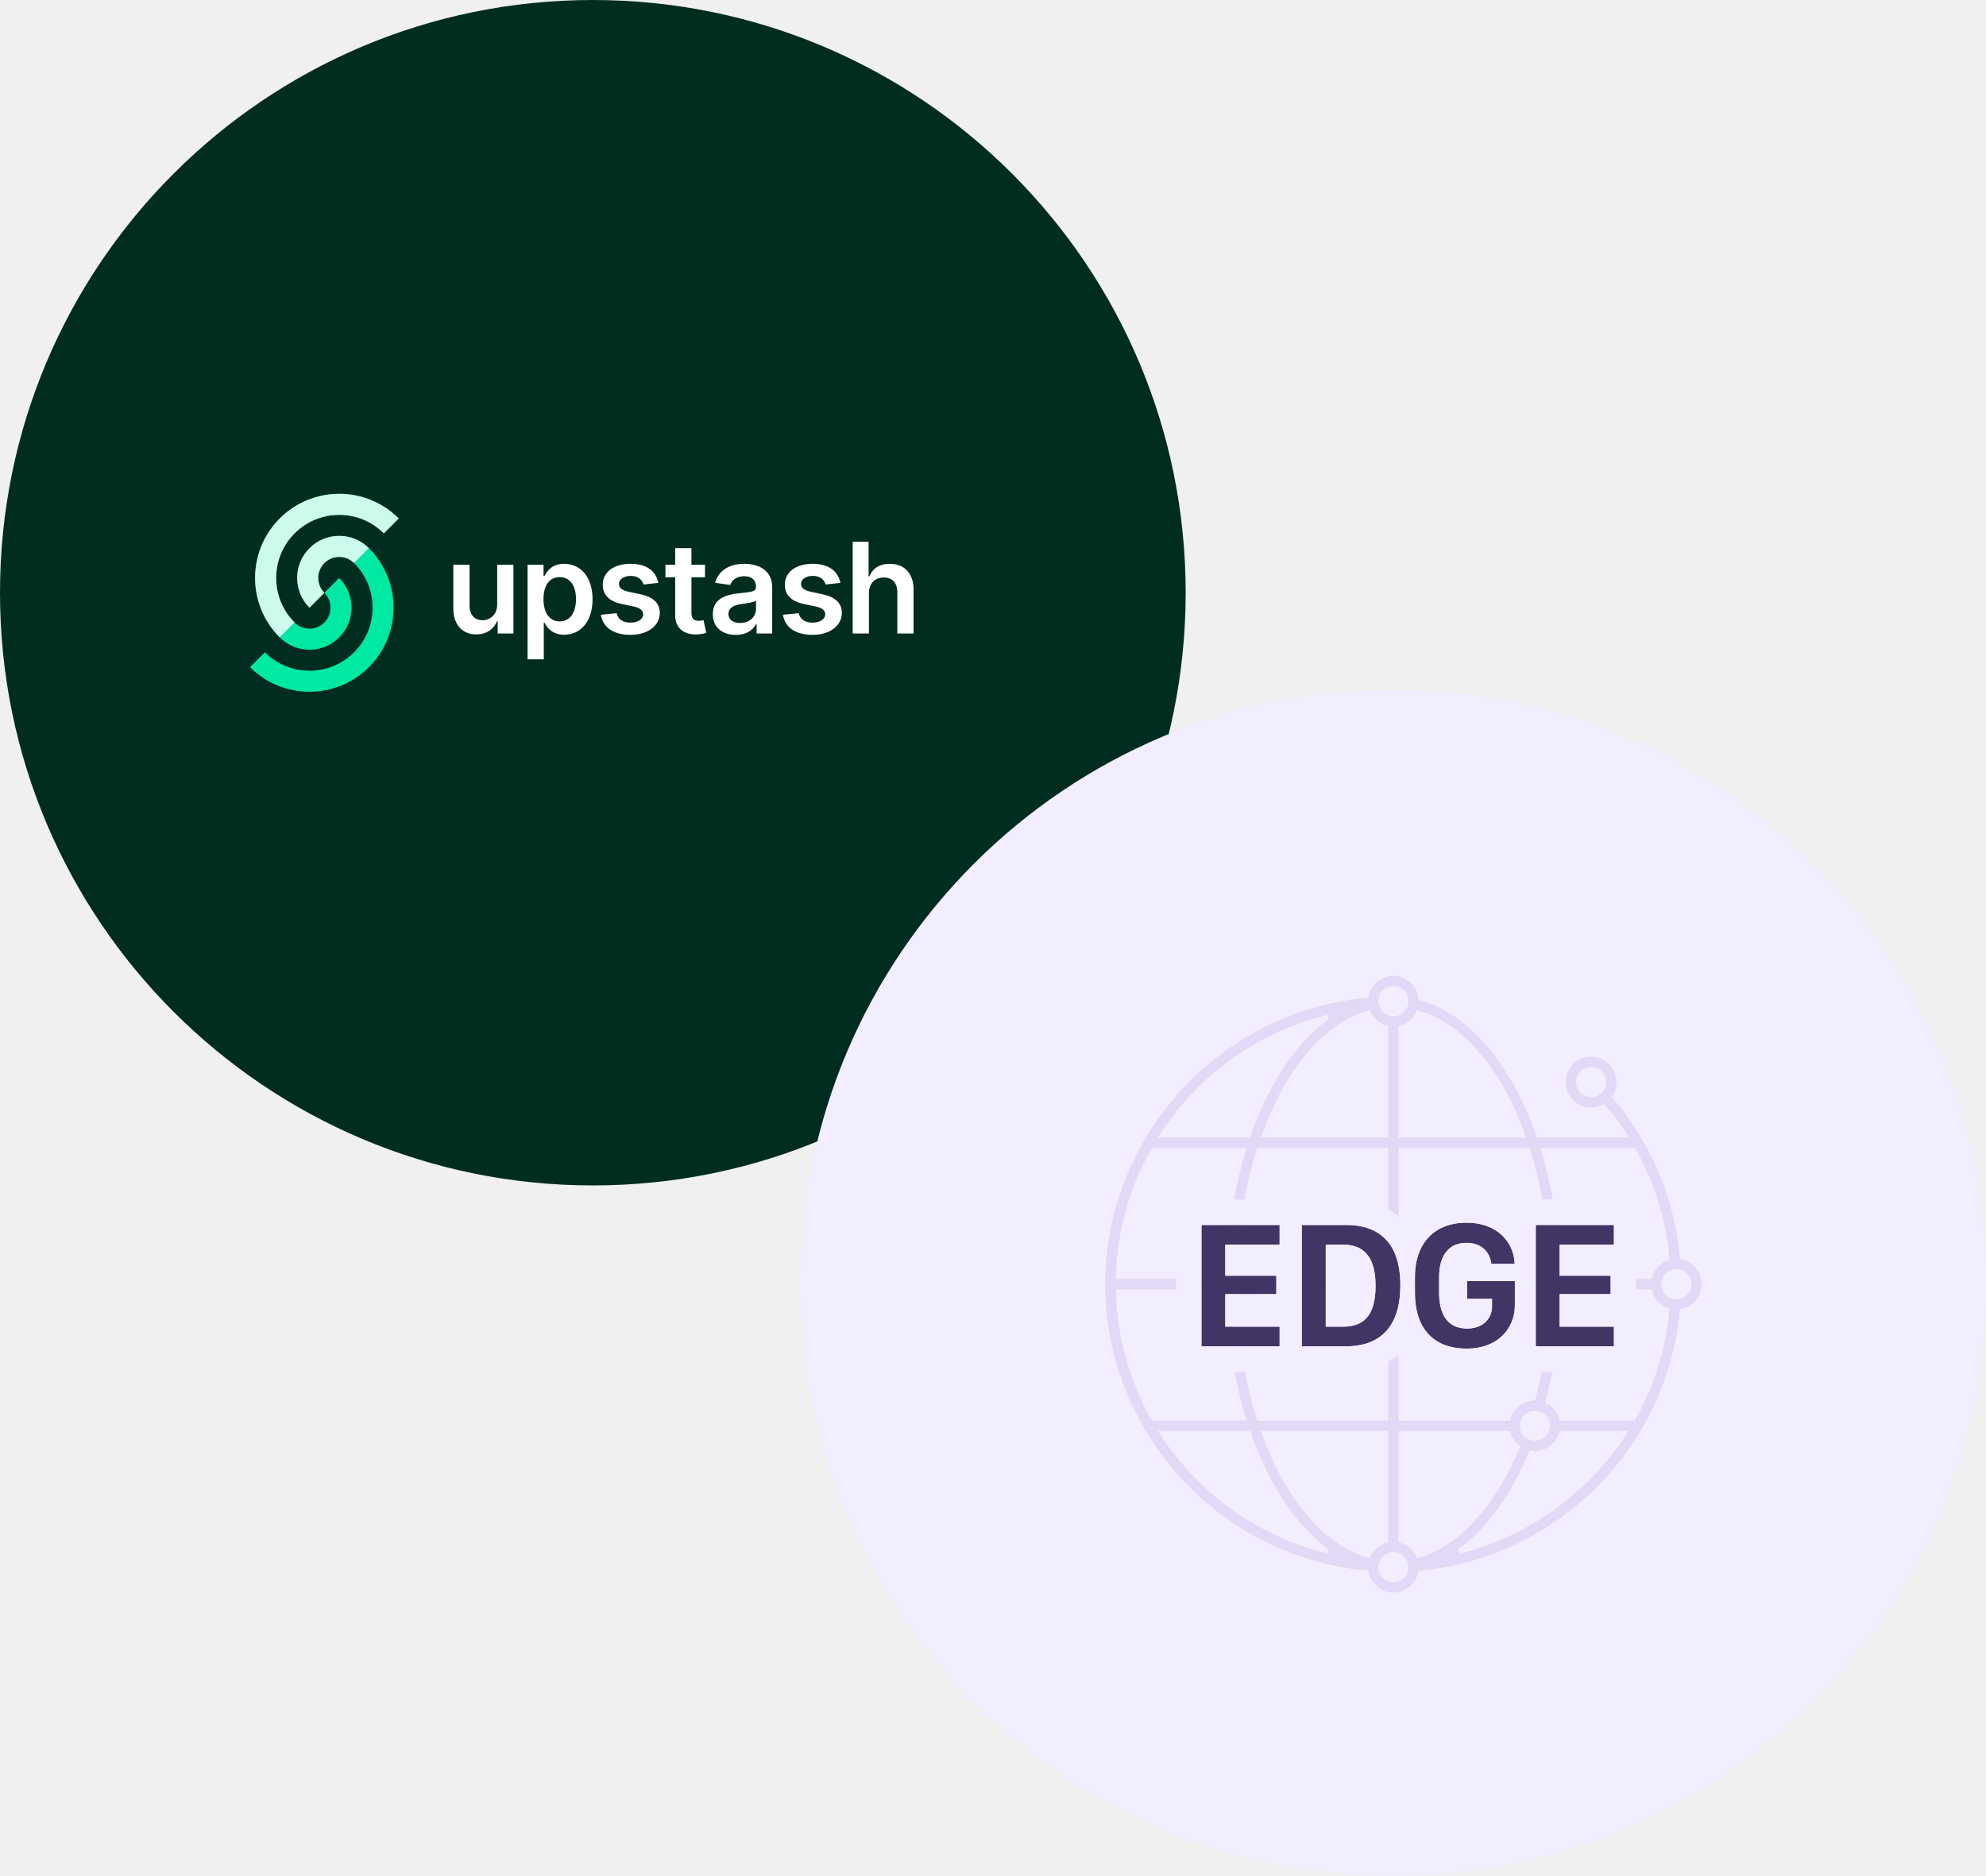
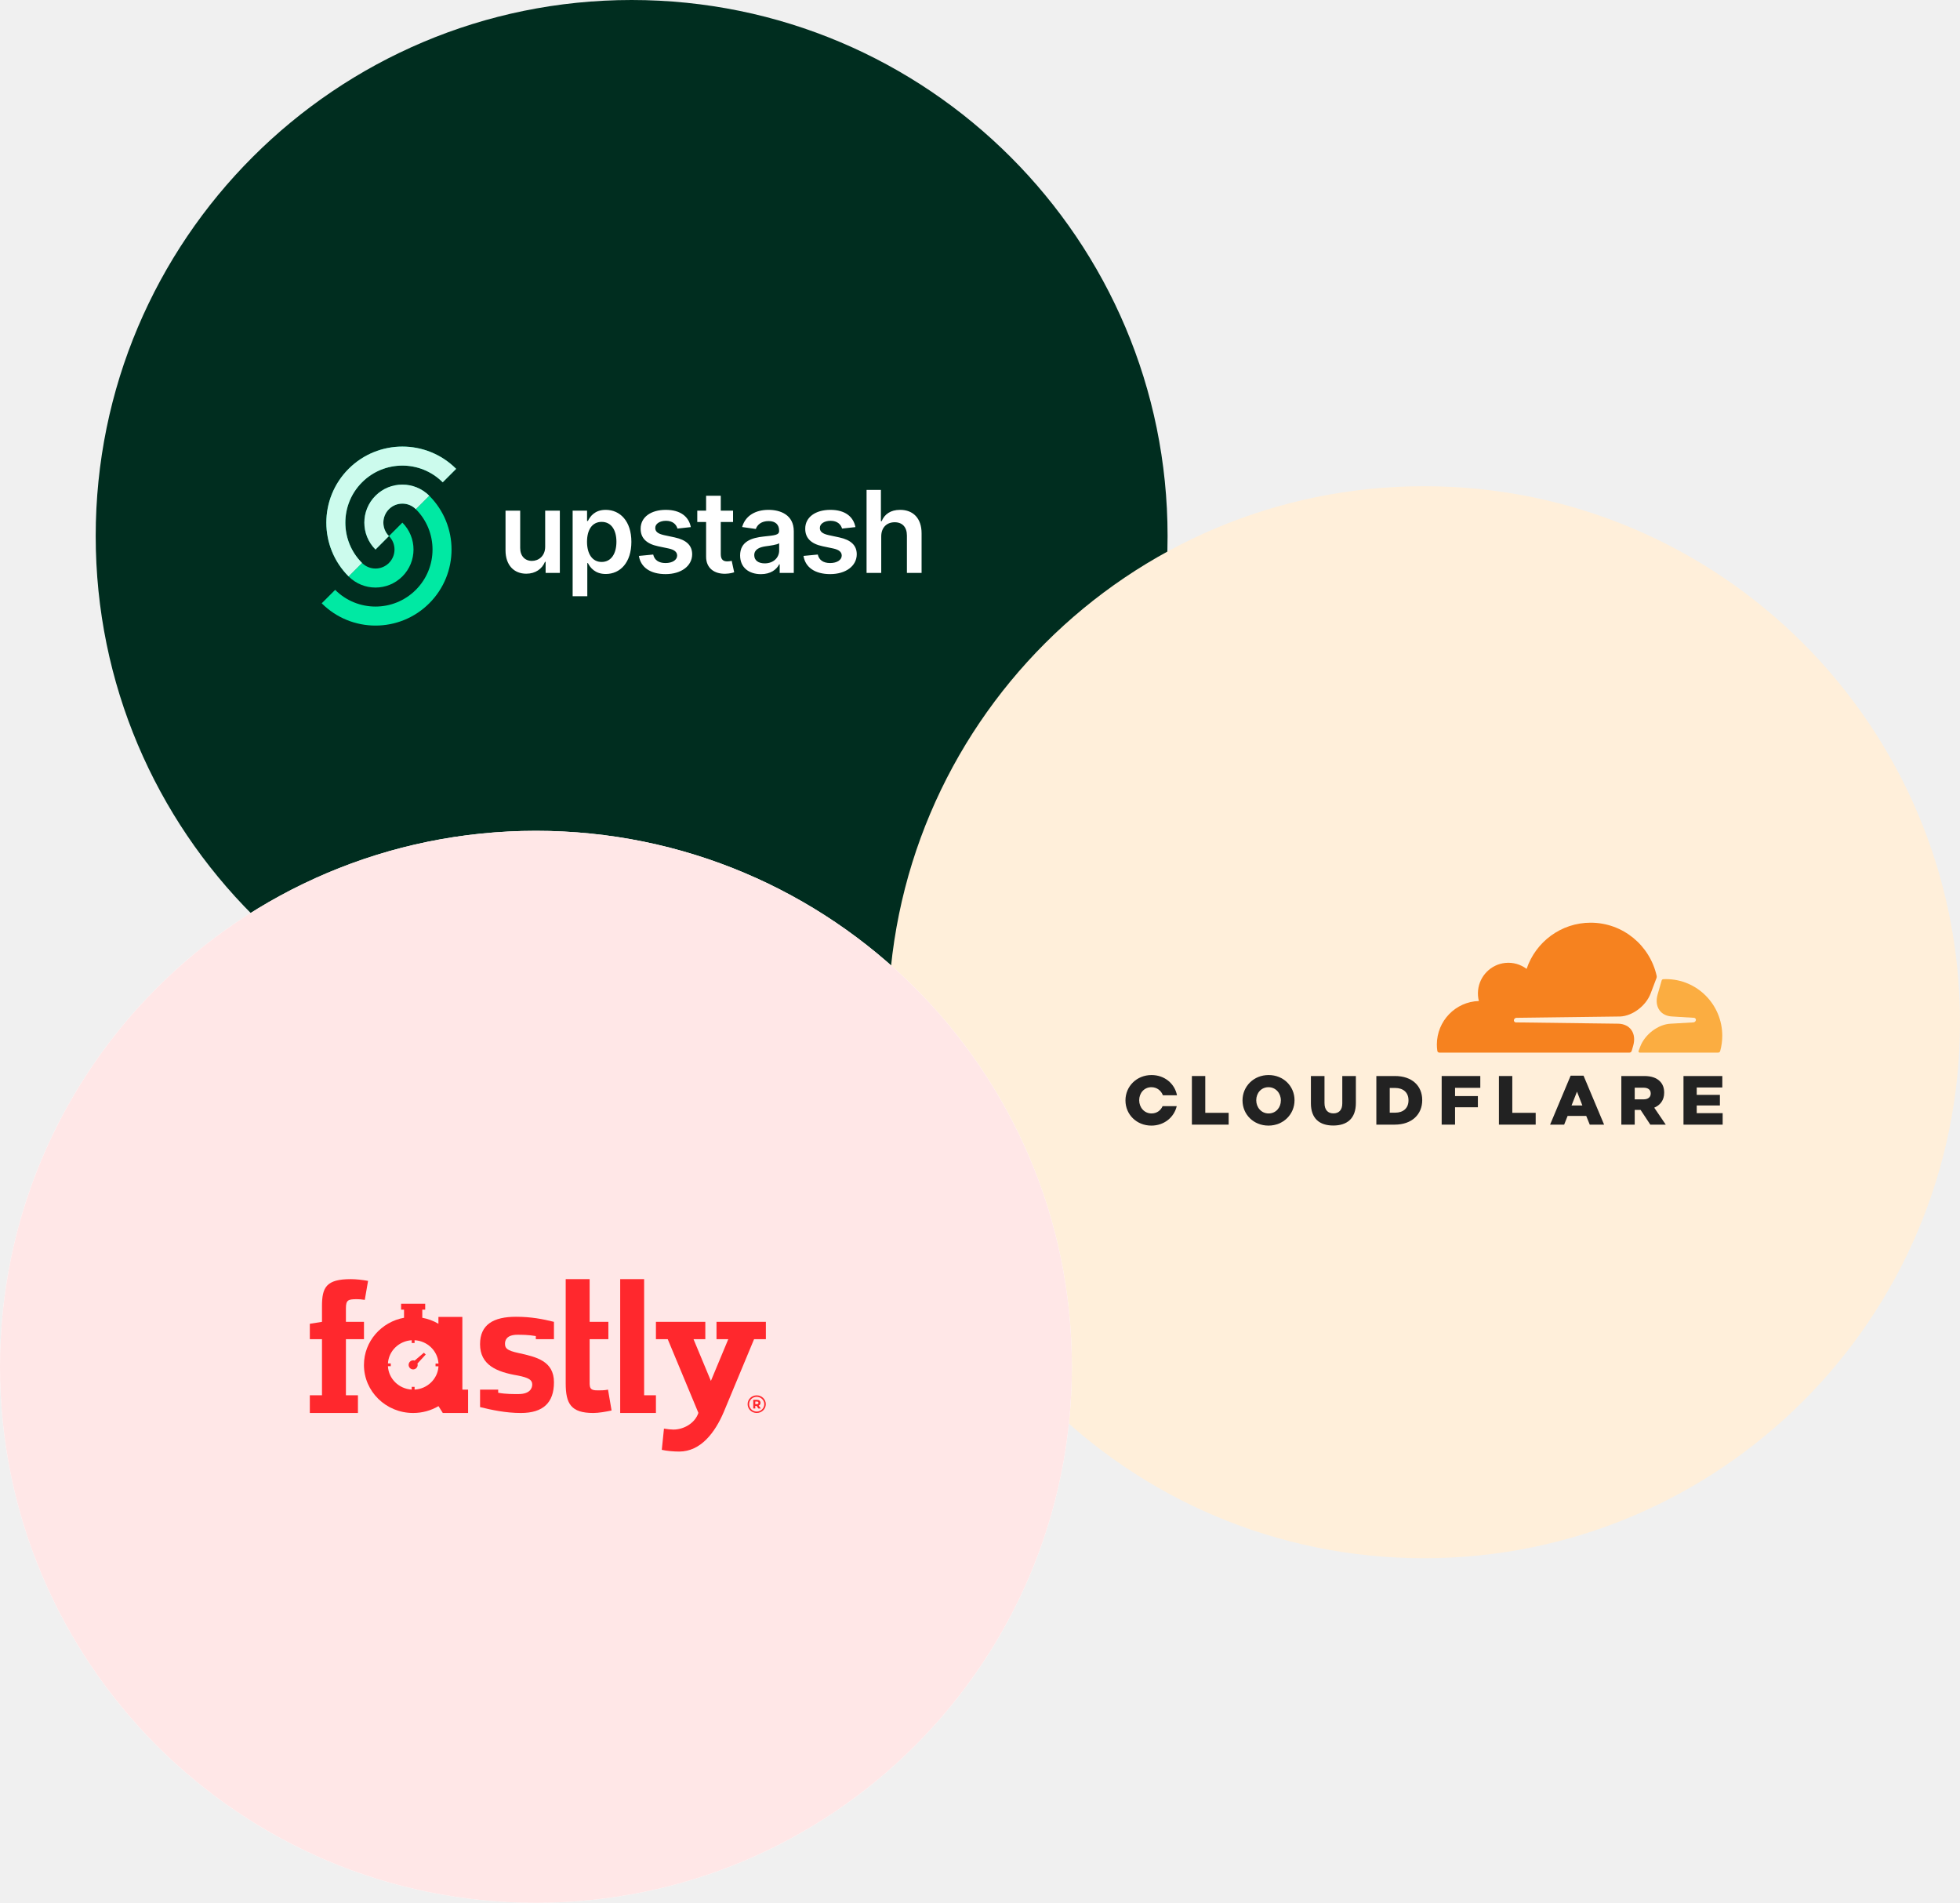
- <svg xmlns="http://www.w3.org/2000/svg" width="469" height="443" viewBox="0 0 469 443" fill="none">
-   <rect width="280" height="280" rx="140" fill="#002D1F" />
-   <g clip-path="url(#clip0_701_424)">
-     <path d="M59.041 157.578C66.799 165.336 79.377 165.336 87.135 157.578C94.892 149.82 94.892 137.242 87.135 129.485L83.623 132.996C89.441 138.815 89.441 148.248 83.623 154.066C77.805 159.885 68.371 159.885 62.553 154.066L59.041 157.578Z" fill="#00E9A3" />
-     <path d="M66.064 150.555C69.943 154.434 76.232 154.434 80.111 150.555C83.99 146.676 83.99 140.387 80.111 136.508L76.6 140.02C78.539 141.959 78.539 145.104 76.6 147.043C74.66 148.983 71.516 148.983 69.576 147.043L66.064 150.555Z" fill="#00E9A3" />
-     <path d="M94.158 122.461C86.4 114.703 73.822 114.703 66.064 122.461C58.307 130.219 58.307 142.797 66.064 150.555L69.576 147.043C63.758 141.224 63.758 131.791 69.576 125.973C75.394 120.154 84.828 120.154 90.646 125.973L94.158 122.461Z" fill="#00E9A3" />
-     <path d="M87.134 129.485C83.255 125.606 76.966 125.606 73.087 129.485C69.208 133.364 69.208 139.653 73.087 143.532L76.599 140.02C74.659 138.08 74.659 134.936 76.599 132.996C78.538 131.057 81.683 131.057 83.622 132.996L87.134 129.485Z" fill="#00E9A3" />
-     <path d="M94.158 122.461C86.4 114.703 73.822 114.703 66.064 122.461C58.307 130.219 58.307 142.797 66.064 150.555L69.576 147.043C63.758 141.224 63.758 131.791 69.576 125.973C75.394 120.154 84.828 120.154 90.646 125.973L94.158 122.461Z" fill="white" fill-opacity="0.8" />
-     <path d="M87.134 129.485C83.255 125.606 76.966 125.606 73.087 129.485C69.208 133.364 69.208 139.653 73.087 143.532L76.599 140.02C74.659 138.08 74.659 134.936 76.599 132.996C78.538 131.057 81.683 131.057 83.622 132.996L87.134 129.485Z" fill="white" fill-opacity="0.8" />
-     <path d="M117.414 142.799C117.414 145.275 115.647 146.503 113.954 146.503C112.113 146.503 110.885 145.201 110.885 143.138V133.381H107.055V143.73C107.055 147.635 109.277 149.846 112.473 149.846C114.906 149.846 116.62 148.566 117.361 146.746H117.53V149.635H121.245V133.381H117.414V142.799ZM124.588 155.73H128.418V147.074H128.577C129.18 148.259 130.439 149.92 133.233 149.92C137.063 149.92 139.931 146.884 139.931 141.529C139.931 136.111 136.979 133.17 133.222 133.17C130.355 133.17 129.159 134.895 128.577 136.069H128.355V133.381H124.588V155.73ZM128.344 141.508C128.344 138.355 129.699 136.313 132.164 136.313C134.714 136.313 136.026 138.482 136.026 141.508C136.026 144.556 134.693 146.778 132.164 146.778C129.72 146.778 128.344 144.661 128.344 141.508ZM155.461 137.677C154.932 134.926 152.731 133.17 148.922 133.17C145.007 133.17 142.34 135.096 142.351 138.101C142.34 140.471 143.8 142.037 146.922 142.683L149.694 143.265C151.186 143.593 151.885 144.196 151.885 145.116C151.885 146.227 150.678 147.063 148.858 147.063C147.102 147.063 145.959 146.302 145.631 144.841L141.896 145.201C142.372 148.185 144.88 149.952 148.869 149.952C152.932 149.952 155.8 147.846 155.811 144.767C155.8 142.45 154.308 141.032 151.239 140.365L148.467 139.773C146.816 139.402 146.16 138.831 146.171 137.889C146.16 136.789 147.377 136.027 148.975 136.027C150.742 136.027 151.673 136.99 151.969 138.059L155.461 137.677ZM166.489 133.381H163.284V129.487H159.453V133.381H157.146V136.344H159.453V145.381C159.432 148.439 161.654 149.942 164.532 149.857C165.622 149.825 166.373 149.614 166.786 149.476L166.14 146.481C165.929 146.534 165.495 146.63 165.019 146.63C164.055 146.63 163.284 146.291 163.284 144.746V136.344H166.489V133.381ZM173.774 149.963C176.324 149.963 177.848 148.767 178.546 147.402H178.673V149.635H182.356V138.757C182.356 134.461 178.853 133.17 175.753 133.17C172.335 133.17 169.711 134.694 168.864 137.656L172.44 138.164C172.822 137.053 173.9 136.101 175.774 136.101C177.552 136.101 178.525 137.011 178.525 138.609V138.672C178.525 139.773 177.372 139.826 174.504 140.132C171.351 140.471 168.335 141.413 168.335 145.074C168.335 148.27 170.673 149.963 173.774 149.963ZM174.769 147.148C173.17 147.148 172.028 146.418 172.028 145.011C172.028 143.54 173.308 142.926 175.023 142.683C176.028 142.545 178.038 142.291 178.536 141.889V143.804C178.536 145.614 177.075 147.148 174.769 147.148ZM198.458 137.677C197.928 134.926 195.727 133.17 191.918 133.17C188.003 133.17 185.336 135.096 185.347 138.101C185.336 140.471 186.797 142.037 189.918 142.683L192.691 143.265C194.183 143.593 194.881 144.196 194.881 145.116C194.881 146.227 193.674 147.063 191.855 147.063C190.098 147.063 188.955 146.302 188.628 144.841L184.892 145.201C185.368 148.185 187.876 149.952 191.866 149.952C195.928 149.952 198.797 147.846 198.806 144.767C198.797 142.45 197.304 141.032 194.235 140.365L191.463 139.773C189.812 139.402 189.156 138.831 189.167 137.889C189.156 136.789 190.373 136.027 191.971 136.027C193.738 136.027 194.67 136.99 194.966 138.059L198.458 137.677ZM205.2 140.111C205.2 137.762 206.66 136.408 208.713 136.408C210.724 136.408 211.909 137.688 211.909 139.879V149.635H215.74V139.286C215.74 135.36 213.517 133.17 210.142 133.17C207.644 133.17 206.057 134.302 205.305 136.143H205.116V127.964H201.369V149.635H205.2V140.111Z" fill="white" />
+ <svg xmlns="http://www.w3.org/2000/svg" width="512" height="497" viewBox="0 0 512 497" fill="none">
+   <rect x="25" width="280" height="280" rx="140" fill="#002D1F" />
+   <g clip-path="url(#clip0_1032_588)">
+     <path d="M84.041 157.578C91.799 165.336 104.377 165.336 112.135 157.578C119.892 149.82 119.892 137.242 112.135 129.485L108.623 132.996C114.441 138.815 114.441 148.248 108.623 154.066C102.805 159.885 93.371 159.885 87.553 154.066L84.041 157.578Z" fill="#00E9A3" />
+     <path d="M91.064 150.555C94.943 154.434 101.232 154.434 105.111 150.555C108.99 146.676 108.99 140.387 105.111 136.508L101.6 140.02C103.539 141.959 103.539 145.104 101.6 147.043C99.66 148.983 96.516 148.983 94.576 147.043L91.064 150.555Z" fill="#00E9A3" />
+     <path d="M119.158 122.461C111.4 114.703 98.822 114.703 91.064 122.461C83.307 130.219 83.307 142.797 91.064 150.555L94.576 147.043C88.758 141.224 88.758 131.791 94.576 125.973C100.395 120.154 109.828 120.154 115.646 125.973L119.158 122.461Z" fill="#00E9A3" />
+     <path d="M112.134 129.485C108.255 125.606 101.966 125.606 98.087 129.485C94.208 133.364 94.208 139.653 98.087 143.532L101.599 140.02C99.659 138.08 99.659 134.936 101.599 132.996C103.538 131.057 106.683 131.057 108.622 132.996L112.134 129.485Z" fill="#00E9A3" />
+     <path d="M119.158 122.461C111.4 114.703 98.822 114.703 91.064 122.461C83.307 130.219 83.307 142.797 91.064 150.555L94.576 147.043C88.758 141.224 88.758 131.791 94.576 125.973C100.395 120.154 109.828 120.154 115.646 125.973L119.158 122.461Z" fill="white" fill-opacity="0.8" />
+     <path d="M112.134 129.485C108.255 125.606 101.966 125.606 98.087 129.485C94.208 133.364 94.208 139.653 98.087 143.532L101.599 140.02C99.659 138.08 99.659 134.936 101.599 132.996C103.538 131.057 106.683 131.057 108.622 132.996L112.134 129.485Z" fill="white" fill-opacity="0.8" />
+     <path d="M142.414 142.799C142.414 145.275 140.647 146.503 138.954 146.503C137.113 146.503 135.885 145.201 135.885 143.138V133.381H132.055V143.73C132.055 147.635 134.277 149.846 137.473 149.846C139.906 149.846 141.62 148.566 142.361 146.746H142.53V149.635H146.245V133.381H142.414V142.799ZM149.588 155.73H153.418V147.074H153.577C154.18 148.259 155.439 149.92 158.233 149.92C162.063 149.92 164.931 146.884 164.931 141.529C164.931 136.111 161.979 133.17 158.222 133.17C155.355 133.17 154.159 134.895 153.577 136.069H153.355V133.381H149.588V155.73ZM153.344 141.508C153.344 138.355 154.699 136.313 157.164 136.313C159.714 136.313 161.026 138.482 161.026 141.508C161.026 144.556 159.693 146.778 157.164 146.778C154.72 146.778 153.344 144.661 153.344 141.508ZM180.461 137.677C179.932 134.926 177.731 133.17 173.922 133.17C170.007 133.17 167.34 135.096 167.351 138.101C167.34 140.471 168.8 142.037 171.922 142.683L174.694 143.265C176.186 143.593 176.885 144.196 176.885 145.116C176.885 146.227 175.678 147.063 173.858 147.063C172.102 147.063 170.959 146.302 170.631 144.841L166.896 145.201C167.372 148.185 169.88 149.952 173.869 149.952C177.932 149.952 180.8 147.846 180.811 144.767C180.8 142.45 179.308 141.032 176.239 140.365L173.467 139.773C171.816 139.402 171.16 138.831 171.171 137.889C171.16 136.789 172.377 136.027 173.975 136.027C175.742 136.027 176.673 136.99 176.969 138.059L180.461 137.677ZM191.489 133.381H188.284V129.487H184.453V133.381H182.146V136.344H184.453V145.381C184.432 148.439 186.654 149.942 189.532 149.857C190.622 149.825 191.373 149.614 191.786 149.476L191.14 146.481C190.929 146.534 190.495 146.63 190.019 146.63C189.055 146.63 188.284 146.291 188.284 144.746V136.344H191.489V133.381ZM198.774 149.963C201.324 149.963 202.848 148.767 203.546 147.402H203.673V149.635H207.356V138.757C207.356 134.461 203.853 133.17 200.753 133.17C197.335 133.17 194.711 134.694 193.864 137.656L197.44 138.164C197.822 137.053 198.9 136.101 200.774 136.101C202.552 136.101 203.525 137.011 203.525 138.609V138.672C203.525 139.773 202.372 139.826 199.504 140.132C196.351 140.471 193.335 141.413 193.335 145.074C193.335 148.27 195.673 149.963 198.774 149.963ZM199.769 147.148C198.17 147.148 197.028 146.418 197.028 145.011C197.028 143.54 198.308 142.926 200.023 142.683C201.028 142.545 203.038 142.291 203.536 141.889V143.804C203.536 145.614 202.075 147.148 199.769 147.148ZM223.458 137.677C222.928 134.926 220.727 133.17 216.918 133.17C213.003 133.17 210.336 135.096 210.347 138.101C210.336 140.471 211.797 142.037 214.918 142.683L217.691 143.265C219.183 143.593 219.881 144.196 219.881 145.116C219.881 146.227 218.674 147.063 216.855 147.063C215.098 147.063 213.955 146.302 213.628 144.841L209.892 145.201C210.368 148.185 212.876 149.952 216.866 149.952C220.928 149.952 223.797 147.846 223.806 144.767C223.797 142.45 222.304 141.032 219.235 140.365L216.463 139.773C214.812 139.402 214.156 138.831 214.167 137.889C214.156 136.789 215.373 136.027 216.971 136.027C218.738 136.027 219.67 136.99 219.966 138.059L223.458 137.677ZM230.2 140.111C230.2 137.762 231.66 136.408 233.713 136.408C235.724 136.408 236.909 137.688 236.909 139.879V149.635H240.74V139.286C240.74 135.36 238.517 133.17 235.142 133.17C232.644 133.17 231.057 134.302 230.305 136.143H230.116V127.964H226.369V149.635H230.2V140.111Z" fill="white" />
  </g>
-   <rect x="189" y="163" width="280" height="280" rx="140" fill="#F3EEFF" />
-   <path d="M402.38 303.327C402.38 300.2 400.155 297.584 397.21 296.973C395.907 282.88 390.407 269.829 381.222 259.035C381.852 258.032 382.234 256.858 382.234 255.588C382.234 252.008 379.322 249.096 375.742 249.096C372.161 249.096 369.249 252.008 369.249 255.588C369.249 259.168 372.161 262.081 375.742 262.081C376.802 262.081 377.794 261.799 378.678 261.345C380.535 263.537 382.253 265.814 383.786 268.191H363.296C357.41 251.292 347.385 239.061 335.474 235.772C335.111 232.535 332.385 230 329.053 230C325.917 230 323.296 232.234 322.694 235.199C287.706 238.44 260.5 268.043 260.5 303.327C260.5 338.611 287.706 368.214 322.689 371.46C323.291 374.42 325.912 376.659 329.048 376.659C332.18 376.659 334.801 374.429 335.407 371.474C367.994 368.443 394.145 342.287 397.181 309.691C400.146 309.084 402.38 306.463 402.38 303.327ZM372.691 255.588C372.691 253.903 374.061 252.533 375.746 252.533C377.432 252.533 378.797 253.903 378.797 255.588C378.797 257.273 377.427 258.643 375.742 258.643C374.057 258.643 372.691 257.273 372.691 255.588ZM385.829 271.628C390.226 279.462 392.932 288.103 393.782 297.216C391.772 297.909 390.226 299.546 389.653 301.608H368.915C368.757 290.858 367.153 280.67 364.394 271.628C364.394 271.628 385.829 271.628 385.829 271.628ZM368.705 335.026C368.228 333.293 367.053 331.865 365.502 331.035C367.636 322.733 368.781 314.011 368.91 305.046H389.653C390.221 307.098 391.763 308.736 393.758 309.433C392.894 318.642 390.111 327.311 385.772 335.026H368.705V335.026ZM330.772 363.927V338.463H356.236C356.598 339.776 357.357 340.912 358.389 341.752C352.703 355.506 344.277 364.714 334.949 367.474C334.156 365.746 332.629 364.442 330.772 363.927ZM323.167 367.464C312.765 364.409 303.895 353.582 298.438 338.468H327.334V363.931C325.482 364.442 323.959 365.741 323.167 367.464ZM264.018 305.046H284.627C285.257 307.318 287.071 309.094 289.377 309.633C289.859 318.713 291.373 327.292 293.726 335.021H272.325C267.284 326.075 264.31 315.873 264.018 305.046ZM327.334 242.722V268.191H298.438C303.895 253.072 312.765 242.245 323.167 239.19C323.959 240.913 325.482 242.212 327.334 242.722ZM327.334 271.628V301.608H297.092C296.509 299.494 294.891 297.827 292.814 297.169C293.301 287.979 294.843 279.324 297.254 271.628C297.254 271.628 327.334 271.628 327.334 271.628ZM362.146 330.285C359.31 330.428 356.971 332.386 356.24 335.026H330.772V305.046H365.468C365.339 313.753 364.227 322.227 362.146 330.285ZM330.772 301.608V271.628H360.857C363.669 280.579 365.32 290.786 365.483 301.608H330.772ZM290.862 306.382C289.177 306.382 287.807 305.012 287.807 303.327C287.807 301.642 289.177 300.272 290.862 300.272C292.547 300.272 293.917 301.642 293.917 303.327C293.917 305.012 292.547 306.382 290.862 306.382ZM289.382 297.021C287.076 297.565 285.262 299.336 284.632 301.608H264.018C264.305 290.781 267.284 280.575 272.325 271.628H293.731C291.378 279.357 289.864 287.941 289.382 297.021ZM292.814 309.49C294.896 308.826 296.509 307.16 297.092 305.046H327.334V335.026H297.254C294.839 327.33 293.301 318.675 292.814 309.49ZM359.415 336.744C359.415 335.059 360.785 333.689 362.47 333.689C364.155 333.689 365.526 335.059 365.526 336.744C365.526 338.429 364.155 339.799 362.47 339.799C360.785 339.799 359.415 338.429 359.415 336.744ZM359.706 268.191H330.772V242.722C332.629 242.212 334.147 240.913 334.939 239.19C345.408 242.259 354.259 253.115 359.706 268.191ZM329.053 233.437C330.738 233.437 332.108 234.807 332.108 236.492C332.108 238.178 330.738 239.548 329.053 239.548C327.368 239.548 325.998 238.178 325.998 236.492C325.998 234.807 327.368 233.437 329.053 233.437ZM313.557 240.202C305.709 245.888 299.183 255.784 294.858 268.191H274.34C283.224 254.452 297.159 244.231 313.557 240.202ZM274.344 338.463H294.862C299.188 350.87 305.714 360.766 313.567 366.447C297.159 362.423 283.224 352.207 274.344 338.463ZM329.053 373.217C327.368 373.217 325.998 371.847 325.998 370.161C325.998 368.476 327.368 367.106 329.053 367.106C330.738 367.106 332.108 368.476 332.108 370.161C332.108 371.847 330.738 373.217 329.053 373.217ZM344.487 366.486C351.271 361.616 357.186 353.606 361.53 343.141C361.84 343.189 362.15 343.237 362.475 343.237C365.454 343.237 367.951 341.208 368.71 338.463H383.662C374.739 352.235 360.814 362.475 344.487 366.486ZM395.888 306.382C394.202 306.382 392.832 305.012 392.832 303.327C392.832 301.642 394.202 300.272 395.888 300.272C397.573 300.272 398.943 301.642 398.943 303.327C398.943 305.012 397.573 306.382 395.888 306.382Z" fill="#E1D9F5" stroke="#F3EEFF" />
-   <path d="M302.186 313.36H289.357V305.675H301.409V301.329H289.357V293.98H302.186V289.34H283.73V318H302.186V313.36Z" fill="#423464" />
-   <path d="M307.414 289.34V318H317.87C326.521 318 330.699 312.709 330.699 303.597C330.699 294.526 326.583 289.34 317.87 289.34H307.414ZM313.083 293.98H317.114C322.783 293.98 324.841 297.781 324.841 303.702C324.841 310.945 321.88 313.36 317.114 313.36H313.083V293.98Z" fill="#423464" />
-   <path d="M357.7 298.516C357.469 293.183 353.396 288.794 346.32 288.794C338.551 288.794 334.142 293.875 334.142 301.581V305.402C334.142 313.213 338.026 318.546 346.362 318.546C353.71 318.546 357.742 313.801 357.742 308.279V302.568H346.446V306.788H352.346V308.615C352.346 311.533 350.099 313.801 346.467 313.801C341.848 313.801 339.853 310.441 339.853 305.381V301.623C339.853 296.5 342.184 293.561 346.299 293.561C349.7 293.561 351.821 295.555 352.178 298.516H357.7Z" fill="#423464" />
-   <path d="M381.131 313.36H368.303V305.675H380.354V301.329H368.303V293.98H381.131V289.34H362.676V318H381.131V313.36Z" fill="#423464" />
-   <path fill-rule="evenodd" clip-rule="evenodd" d="M313.083 313.36H317.114C317.372 313.36 317.624 313.353 317.87 313.338C318.291 313.314 318.695 313.268 319.083 313.198C322.682 312.552 324.841 309.888 324.841 303.702C324.841 303.667 324.841 303.632 324.841 303.597C324.819 298.477 323.239 294.963 319.083 294.157C318.701 294.083 318.297 294.032 317.87 294.004C317.626 293.988 317.374 293.98 317.114 293.98H313.083V313.36ZM307.414 289.34H317.87C323.382 289.34 327.054 291.415 329.008 295.236C329.906 296.993 330.442 299.118 330.626 301.581C330.675 302.23 330.699 302.902 330.699 303.597C330.699 303.632 330.699 303.667 330.699 303.702C330.696 304.284 330.677 304.851 330.641 305.402C330.47 307.969 329.925 310.185 328.996 312.012C327.03 315.88 323.346 318 317.87 318H307.414V289.34ZM277.73 324V283.34H317.87C323.445 283.34 328.518 285.043 332.075 289.125C332.086 289.137 332.097 289.15 332.107 289.162C332.365 288.838 332.636 288.523 332.92 288.216C336.323 284.551 341.075 282.794 346.32 282.794C350.208 282.794 353.766 283.784 356.676 285.708V283.34H387.131V299.98H386.354V307.36H387.131V324H356.676V321.647C353.788 323.553 350.25 324.546 346.362 324.546C340.848 324.546 335.988 322.729 332.603 318.845C332.409 318.623 332.223 318.397 332.044 318.167C328.501 322.25 323.449 324 317.87 324H277.73ZM362.676 318H381.131V313.36H368.303V305.675H380.354V301.329H368.303V293.98H381.131V289.34H362.676V318ZM335.414 312.183C337.167 316.136 340.758 318.546 346.362 318.546C346.397 318.546 346.432 318.546 346.467 318.546C351.557 318.514 355.04 316.195 356.676 312.925C357.332 311.613 357.691 310.147 357.737 308.615C357.737 308.599 357.738 308.584 357.738 308.568C357.74 308.472 357.742 308.375 357.742 308.279V302.568H346.446V306.788H352.346V308.615C352.346 310.349 351.553 311.853 350.147 312.788C349.187 313.427 347.941 313.801 346.467 313.801C346.432 313.801 346.397 313.801 346.362 313.8C344.905 313.784 343.713 313.429 342.766 312.788C341.681 312.054 340.918 310.946 340.446 309.544C340.046 308.358 339.855 306.961 339.853 305.402C339.853 305.395 339.853 305.388 339.853 305.381V301.623C339.853 301.609 339.853 301.595 339.853 301.581C339.857 300.089 340.059 298.784 340.446 297.683C340.586 297.284 340.751 296.912 340.939 296.568C342.006 294.617 343.831 293.561 346.299 293.561C346.306 293.561 346.313 293.561 346.32 293.561C348.895 293.567 350.733 294.719 351.624 296.568C351.905 297.152 352.092 297.806 352.178 298.516H357.7C357.69 298.294 357.674 298.074 357.651 297.856C357.605 297.418 357.533 296.988 357.435 296.568C357.262 295.826 357.008 295.115 356.676 294.444C356.335 293.754 355.911 293.107 355.408 292.516C353.485 290.255 350.402 288.794 346.32 288.794C346.313 288.794 346.306 288.794 346.299 288.794C341.009 288.801 337.28 291.165 335.443 295.111C334.587 296.951 334.142 299.133 334.142 301.581V305.402C334.142 307.962 334.559 310.256 335.414 312.183ZM302.186 318V313.36H289.357V305.675H301.409V301.329H289.357V293.98H302.186V289.34H283.73V318H302.186Z" fill="#F3EEFF" />
+   <rect x="232" y="127" width="280" height="280" rx="140" fill="#FFEFDA" />
+   <g clip-path="url(#clip1_1032_588)">
+     <path d="M426.246 274.462L426.628 273.134C427.082 271.555 426.913 270.095 426.151 269.022C425.449 268.034 424.281 267.452 422.861 267.384L395.977 267.041C395.893 267.04 395.811 267.018 395.738 266.979C395.664 266.939 395.601 266.883 395.553 266.814C395.506 266.743 395.476 266.662 395.465 266.578C395.455 266.493 395.464 266.407 395.492 266.327C395.538 266.194 395.622 266.078 395.733 265.992C395.844 265.907 395.977 265.856 396.117 265.847L423.25 265.5C426.469 265.351 429.954 262.722 431.174 259.515L432.721 255.445C432.784 255.273 432.799 255.086 432.763 254.906C431.006 246.95 423.953 241 415.52 241C407.75 241 401.152 246.049 398.786 253.067C397.187 251.858 395.193 251.303 393.205 251.511C389.477 251.884 386.48 254.906 386.111 258.659C386.016 259.596 386.085 260.543 386.316 261.456C380.226 261.635 375.343 266.658 375.343 272.832C375.344 273.383 375.384 273.933 375.464 274.479C375.481 274.605 375.543 274.72 375.638 274.804C375.734 274.888 375.856 274.934 375.982 274.935L425.615 274.941C425.62 274.941 425.625 274.941 425.629 274.941C425.77 274.939 425.905 274.891 426.017 274.805C426.128 274.718 426.208 274.598 426.246 274.462Z" fill="#F6821F" />
+     <path d="M435.203 255.74C434.954 255.74 434.705 255.746 434.458 255.759C434.418 255.762 434.379 255.77 434.342 255.785C434.277 255.807 434.218 255.845 434.171 255.895C434.124 255.945 434.09 256.005 434.071 256.072L433.014 259.748C432.559 261.328 432.728 262.786 433.491 263.859C434.192 264.849 435.361 265.429 436.78 265.497L442.511 265.843C442.592 265.846 442.671 265.868 442.742 265.906C442.813 265.945 442.873 266 442.92 266.067C442.967 266.138 442.998 266.22 443.008 266.305C443.019 266.39 443.009 266.477 442.98 266.558C442.934 266.69 442.85 266.806 442.74 266.891C442.629 266.977 442.496 267.027 442.357 267.038L436.402 267.384C433.169 267.534 429.685 270.162 428.466 273.369L428.036 274.501C428.018 274.548 428.011 274.599 428.016 274.649C428.022 274.7 428.039 274.748 428.067 274.79C428.094 274.833 428.132 274.868 428.175 274.893C428.219 274.918 428.268 274.932 428.319 274.934C428.324 274.934 428.329 274.934 428.334 274.934H448.825C448.944 274.935 449.06 274.897 449.156 274.825C449.251 274.754 449.321 274.653 449.354 274.537C449.717 273.233 449.9 271.885 449.899 270.531C449.897 262.363 443.318 255.74 435.203 255.74Z" fill="#FBAD41" />
+     <path d="M311.352 281.048H314.847V290.662H320.956V293.745H311.352V281.048Z" fill="#222222" />
+     <path d="M324.576 287.433V287.397C324.576 283.751 327.495 280.793 331.387 280.793C335.279 280.793 338.161 283.714 338.161 287.36V287.397C338.161 291.043 335.242 293.999 331.351 293.999C327.461 293.999 324.576 291.079 324.576 287.433ZM334.594 287.433V287.397C334.594 285.567 333.279 283.968 331.351 283.968C329.441 283.968 328.162 285.528 328.162 287.36V287.397C328.162 289.227 329.477 290.826 331.387 290.826C333.315 290.826 334.594 289.265 334.594 287.433Z" fill="#222222" />
+     <path d="M342.44 288.177V281.047H345.99V288.104C345.99 289.934 346.909 290.807 348.314 290.807C349.719 290.807 350.638 289.973 350.638 288.195V281.047H354.188V288.084C354.188 292.184 351.864 293.979 348.278 293.979C344.692 293.979 342.44 292.149 342.44 288.175" fill="#222222" />
+     <path d="M359.537 281.048H364.402C368.907 281.048 371.519 283.66 371.519 287.324V287.361C371.519 291.024 368.871 293.746 364.33 293.746H359.537V281.048ZM364.457 290.624C366.547 290.624 367.933 289.465 367.933 287.413V287.377C367.933 285.346 366.547 284.166 364.457 284.166H363.033V290.625L364.457 290.624Z" fill="#222222" />
+     <path d="M376.6 281.048H386.689V284.132H380.095V286.29H386.059V289.21H380.095V293.745H376.6V281.048Z" fill="#222222" />
+     <path d="M391.554 281.048H395.049V290.662H401.158V293.745H391.554V281.048Z" fill="#222222" />
+     <path d="M410.292 280.957H413.66L419.03 293.745H415.283L414.363 291.477H409.498L408.597 293.745H404.922L410.292 280.957ZM413.354 288.739L411.949 285.129L410.525 288.739H413.354Z" fill="#222222" />
+     <path d="M423.533 281.047H429.497C431.426 281.047 432.758 281.556 433.605 282.426C434.345 283.152 434.723 284.134 434.723 285.384V285.419C434.723 287.36 433.693 288.648 432.128 289.319L435.137 293.746H431.1L428.56 289.899H427.029V293.746H423.533V281.047ZM429.335 287.143C430.524 287.143 431.21 286.562 431.21 285.637V285.601C431.21 284.603 430.489 284.096 429.316 284.096H427.029V287.145L429.335 287.143Z" fill="#222222" />
+     <path d="M439.767 281.048H449.91V284.041H443.227V285.963H449.281V288.739H443.227V290.753H450V293.745H439.767V281.048Z" fill="#222222" />
+     <path d="M303.698 288.921C303.209 290.036 302.179 290.825 300.81 290.825C298.899 290.825 297.585 289.229 297.585 287.396V287.36C297.585 285.53 298.864 283.967 300.774 283.967C302.214 283.967 303.31 284.859 303.773 286.072H307.458C306.868 283.05 304.23 280.794 300.81 280.794C296.918 280.794 294 283.753 294 287.396V287.433C294 291.079 296.882 294 300.774 294C304.103 294 306.705 291.83 307.391 288.922L303.698 288.921Z" fill="#222222" />
+   </g>
+   <rect y="217" width="280" height="280" rx="140" fill="white" />
+   <rect y="217" width="280" height="280" rx="140" fill="#FFE7E7" />
+   <path d="M162.01 338.723V369.066H171.346V364.429H168.261V334.101L162.009 334.101L162.01 338.723Z" fill="#FF282D" />
+   <path d="M80.936 364.429H84.109V349.79H80.936V345.764L84.109 345.255V341.18C84.109 336.243 85.21 334.101 91.659 334.101C93.052 334.101 94.702 334.302 96.148 334.556L95.291 339.518C94.312 339.367 93.827 339.34 93.208 339.34C90.936 339.34 90.362 339.561 90.362 341.728V345.255H95.079V349.79H90.362V364.43H93.502V369.065L80.936 369.066V364.429H80.936Z" fill="#FF282D" />
+   <path d="M158.829 362.964C157.851 363.166 156.996 363.142 156.377 363.156C153.805 363.218 154.027 362.393 154.027 360.025V349.79H158.923V345.255H154.027V334.101H147.775V361.291C147.775 366.629 149.125 369.065 155.007 369.065C156.4 369.065 158.314 368.716 159.759 368.413L158.829 362.964Z" fill="#FF282D" />
+   <path d="M197.668 364.454C198.982 364.454 200.046 365.474 200.046 366.757C200.046 368.039 198.981 369.058 197.668 369.058C196.354 369.058 195.296 368.039 195.296 366.757C195.296 365.474 196.354 364.454 197.668 364.454ZM197.668 368.697C198.759 368.697 199.648 367.822 199.648 366.757C199.648 365.691 198.759 364.843 197.668 364.843C196.576 364.843 195.693 365.691 195.693 366.757C195.693 367.822 196.576 368.697 197.668 368.697ZM198.106 367.888L197.627 367.204H197.297V367.888H196.765V365.625H197.735C198.308 365.625 198.665 365.908 198.665 366.408C198.665 366.776 198.476 367.026 198.18 367.111L198.759 367.888H198.106V367.888ZM197.297 366.75H197.722C197.964 366.75 198.126 366.658 198.126 366.408C198.126 366.171 197.964 366.079 197.735 366.079H197.297V366.75H197.297Z" fill="#FF282D" />
+   <path d="M139.971 349.782V348.97C138.08 348.633 136.201 348.628 135.183 348.628C132.273 348.628 131.918 350.135 131.918 350.951C131.918 352.106 132.322 352.731 135.474 353.404C140.081 354.413 144.709 355.467 144.709 361.044C144.709 366.333 141.92 369.066 136.051 369.066C132.123 369.066 128.312 368.242 125.405 367.522V362.964H130.139L130.136 363.774C132.174 364.158 134.31 364.12 135.425 364.12C138.529 364.12 139.031 362.491 139.031 361.625C139.031 360.423 138.141 359.846 135.232 359.27C129.751 358.356 125.401 356.529 125.401 351.094C125.401 345.95 128.926 343.932 134.795 343.932C138.772 343.932 141.795 344.534 144.704 345.255V349.782H139.971V349.782Z" fill="#FF282D" />
+   <path d="M111.206 353.788L110.73 353.324L108.314 355.379C108.192 355.337 108.061 355.312 107.925 355.312C107.273 355.312 106.745 355.843 106.745 356.496C106.745 357.151 107.273 357.681 107.925 357.681C108.577 357.681 109.106 357.151 109.106 356.496C109.106 356.372 109.086 356.253 109.051 356.14L111.206 353.788Z" fill="#FF282D" />
+   <path d="M120.782 362.964L120.778 343.972H114.526V345.753C113.238 344.999 111.804 344.46 110.275 344.183H110.311V342.075H111.073V340.525H104.778V342.075H105.541V344.183H105.584C99.605 345.258 95.073 350.369 95.073 356.518C95.073 363.446 100.827 369.063 107.925 369.063C110.347 369.063 112.612 368.408 114.546 367.271L115.673 369.066H122.276V362.964H120.782V362.964ZM108.299 362.951V362.233H107.55V362.949C104.195 362.758 101.511 360.126 101.336 356.845H102.08V356.114H101.339C101.538 352.855 104.211 350.249 107.55 350.059V350.778H108.299V350.057C111.59 350.228 114.241 352.748 114.528 355.931V356.141H113.777V356.872H114.528L114.528 357.073C114.243 360.257 111.591 362.779 108.299 362.951Z" fill="#FF282D" />
+   <path d="M187.169 345.255H200.064V349.786H196.982L189.074 368.779C186.807 374.115 183.084 379.136 177.415 379.136C176.021 379.136 174.165 378.986 172.878 378.684L173.443 373.144C174.269 373.295 175.351 373.394 175.918 373.394C178.548 373.394 181.513 371.804 182.441 369.035L174.428 349.786H171.346V345.255H184.247V349.786H181.165L185.705 360.689L190.245 349.786H187.169V345.255H187.169Z" fill="#FF282D" />
  <defs>
-     <clipPath id="clip0_701_424">
-       <rect width="162" height="46.882" fill="white" transform="translate(59 116.559)" />
+     <clipPath id="clip0_1032_588">
+       <rect width="162" height="46.882" fill="white" transform="translate(84 116.559)" />
+     </clipPath>
+     <clipPath id="clip1_1032_588">
+       <rect width="156" height="53" fill="white" transform="translate(294 241)" />
    </clipPath>
  </defs>
</svg>
